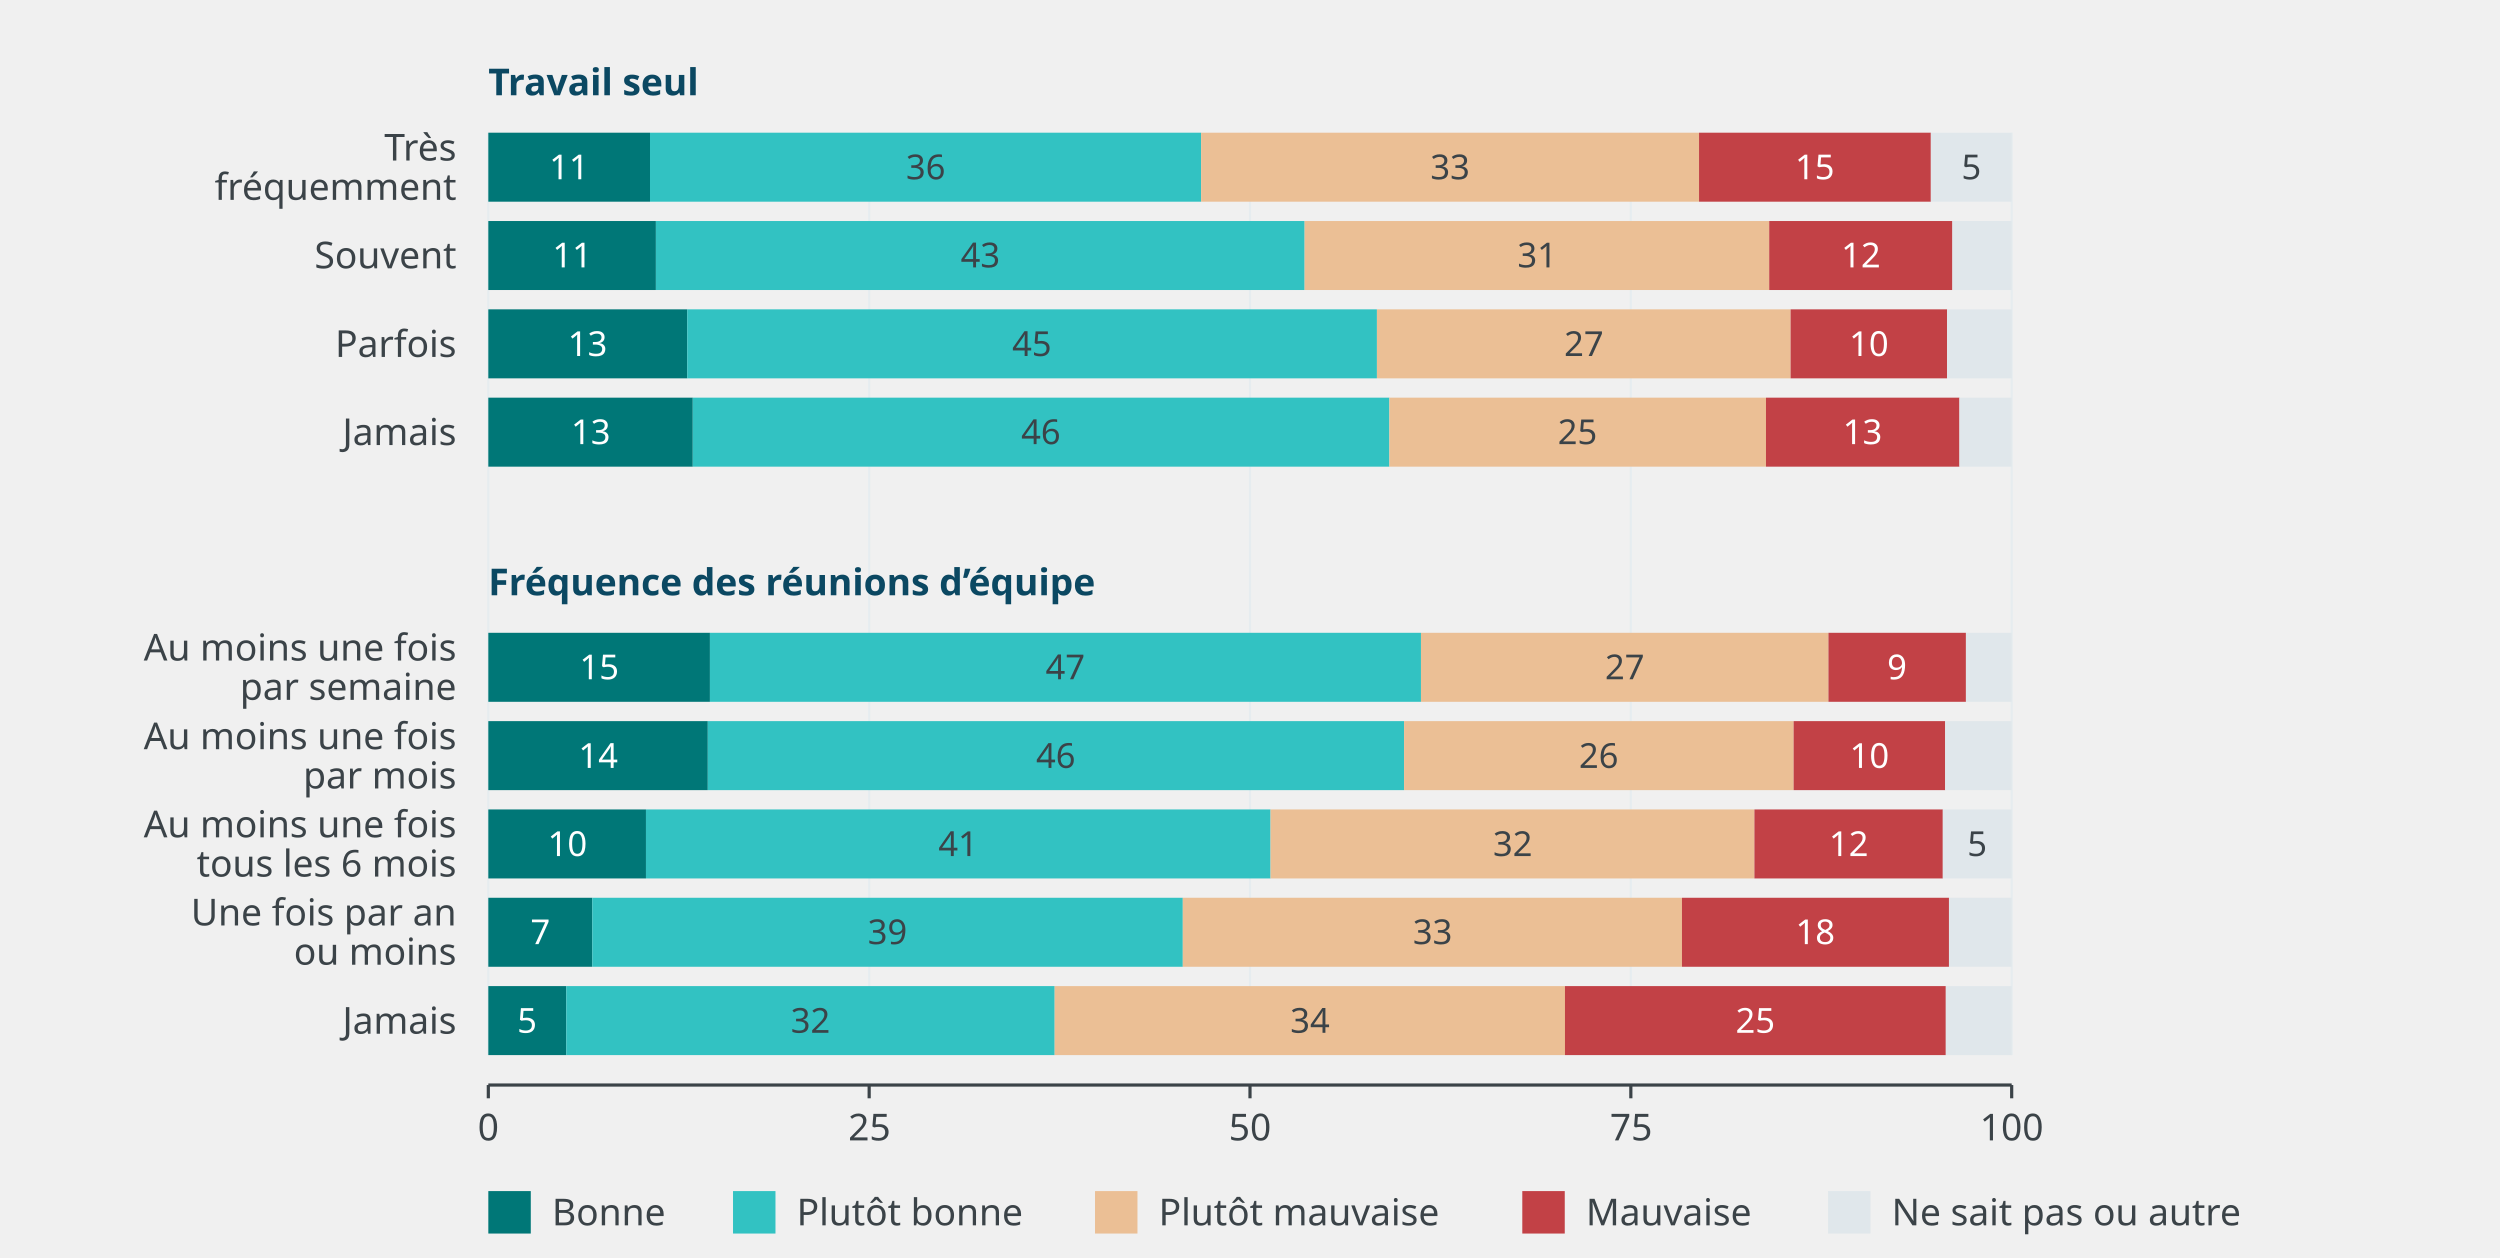
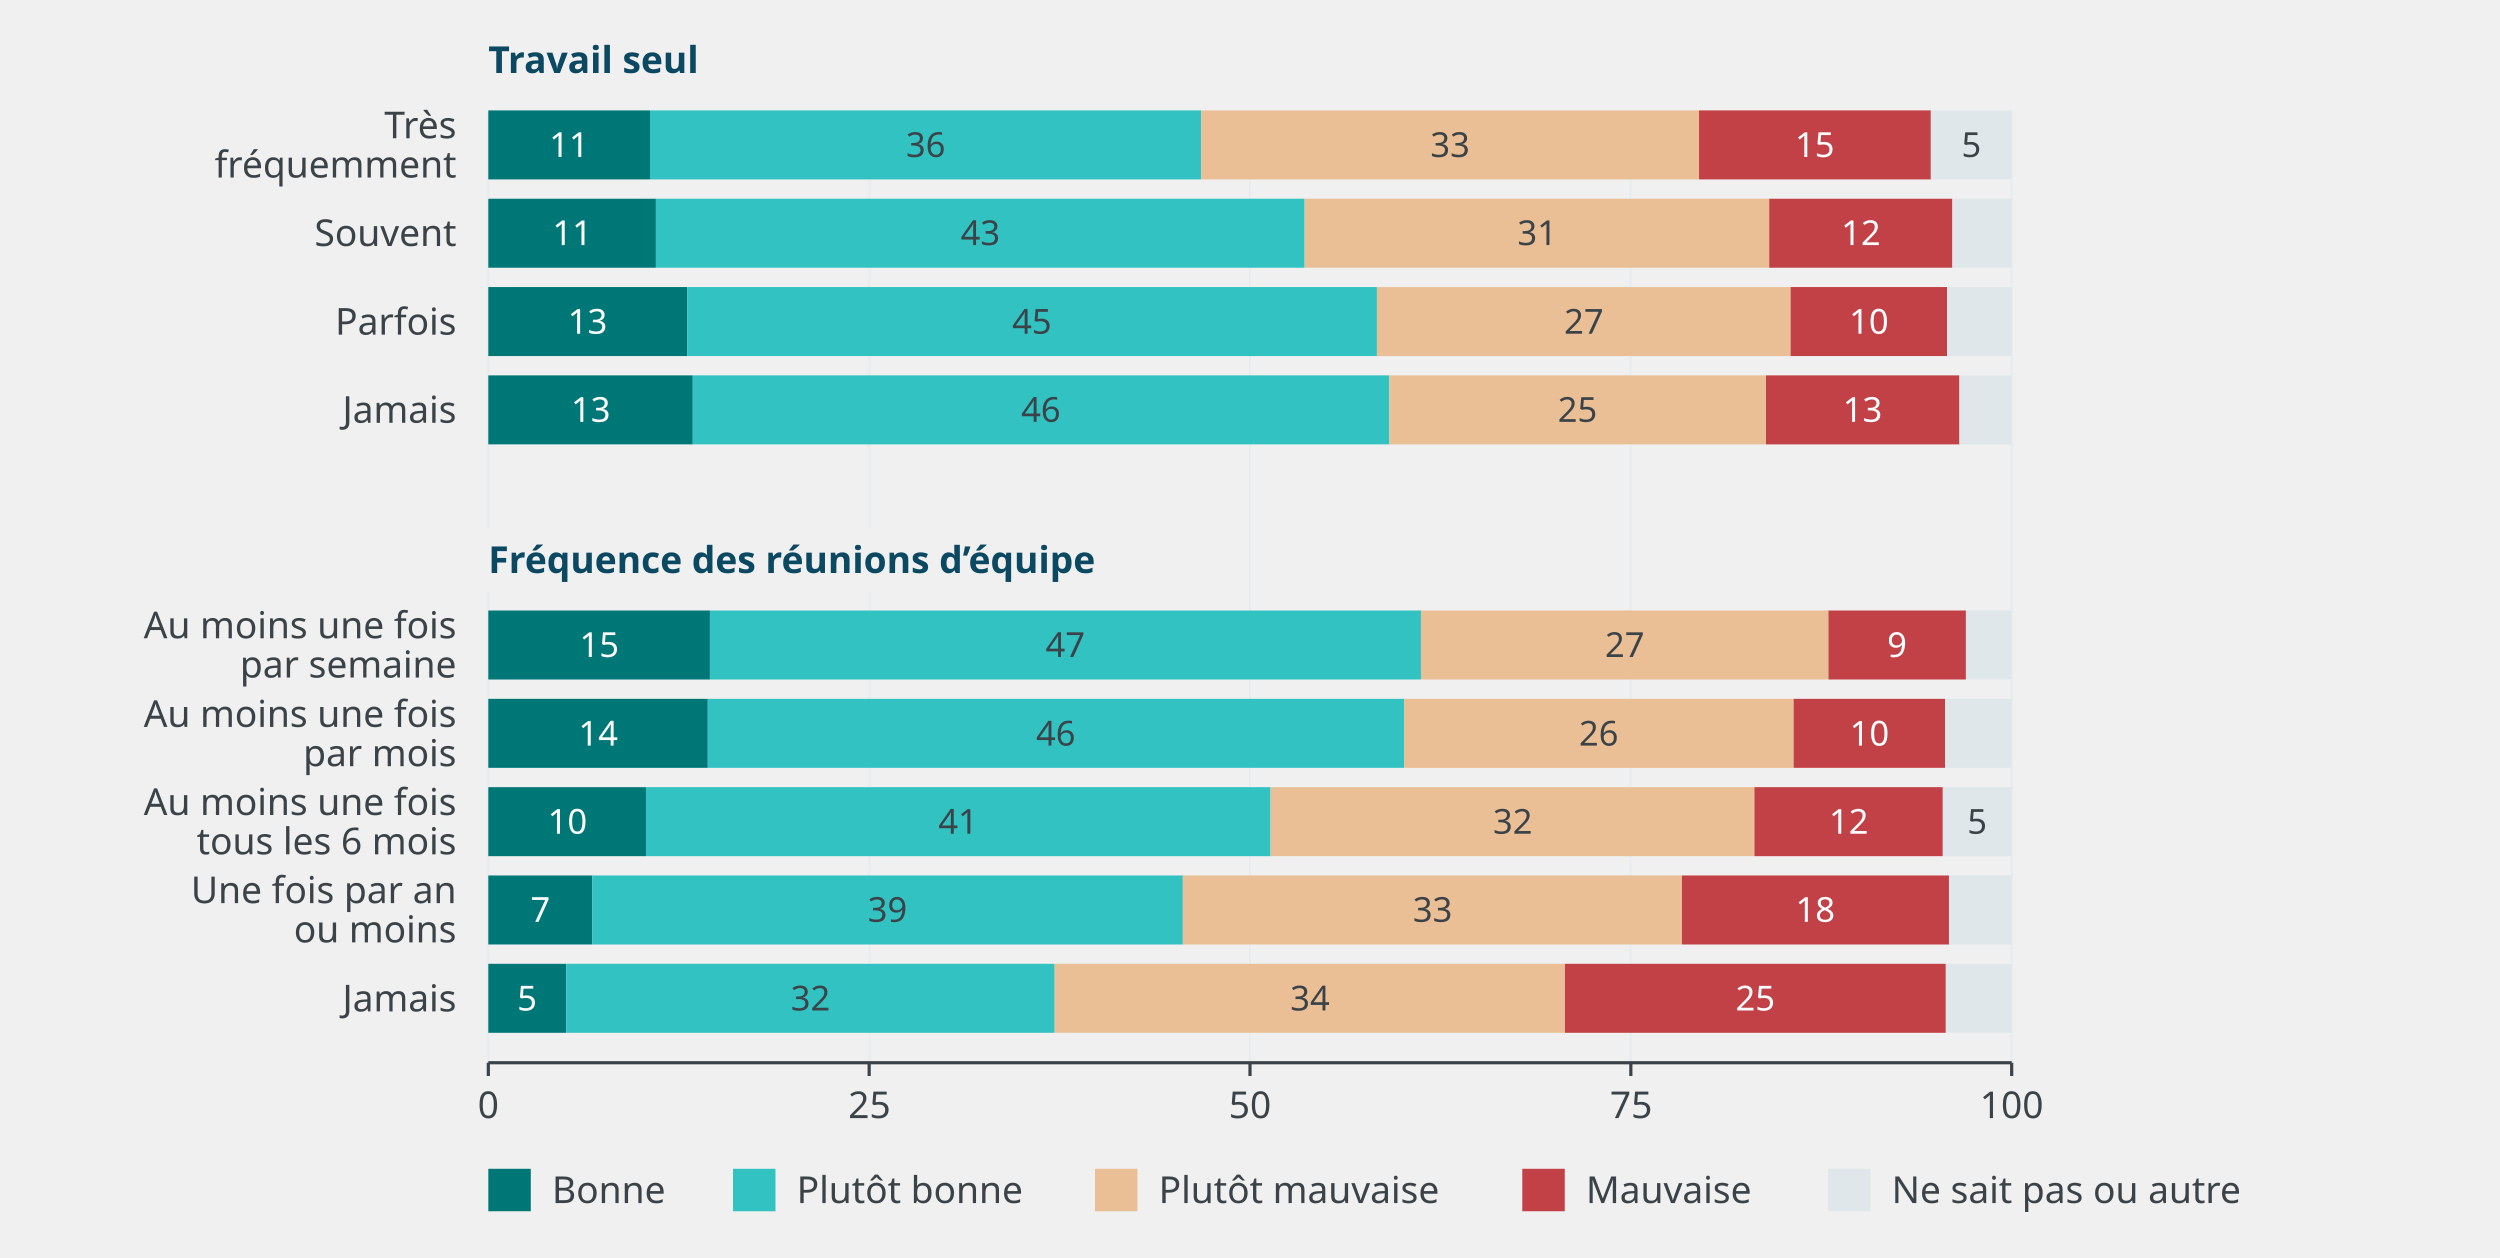
<svg xmlns="http://www.w3.org/2000/svg" width="471pt" height="237pt" viewBox="0 0 471 237" data-axe-x="92.0" data-fin-x="379.0">
-   <line x1="92" x2="92" y1="25.00" y2="198.78" stroke="#E6ECEF" stroke-width="0.4" />
-   <line x1="163.75" x2="163.75" y1="25.00" y2="198.78" stroke="#E6ECEF" stroke-width="0.4" />
-   <line x1="235.5" x2="235.5" y1="25.00" y2="198.78" stroke="#E6ECEF" stroke-width="0.4" />
-   <line x1="307.25" x2="307.25" y1="25.00" y2="198.78" stroke="#E6ECEF" stroke-width="0.4" />
-   <line x1="379" x2="379" y1="25.00" y2="198.78" stroke="#E6ECEF" stroke-width="0.4" />
-   <text x="92.0" y="15.5" dy="0.35em" text-anchor="start" font-family="Poppins-Bold, Poppins" font-weight="700" font-size="7" fill="#0B4862">Travail seul</text>
-   <rect x="92.00" y="25.00" width="30.46" height="13" fill="#007777" />
-   <text x="107.2" y="31.5" dy="0.35em" text-anchor="middle" font-family="Poppins-Regular, Poppins" font-size="6.5" fill="#FFFFFF">11</text>
-   <rect x="122.46" y="25.00" width="103.83" height="13" fill="#32C2C2" />
-   <text x="174.4" y="31.5" dy="0.35em" text-anchor="middle" font-family="Poppins-Regular, Poppins" font-size="6.5" fill="#3B4348">36</text>
-   <rect x="226.29" y="25.00" width="93.81" height="13" fill="#EBBF95" />
-   <text x="273.2" y="31.5" dy="0.35em" text-anchor="middle" font-family="Poppins-Regular, Poppins" font-size="6.5" fill="#3B4348">33</text>
-   <rect x="320.10" y="25.00" width="43.67" height="13" fill="#C24146" />
-   <text x="341.9" y="31.5" dy="0.35em" text-anchor="middle" font-family="Poppins-Regular, Poppins" font-size="6.5" fill="#FFFFFF">15</text>
-   <rect x="363.77" y="25.00" width="15.23" height="13" fill="#E0E7EB" />
-   <text x="371.4" y="31.5" dy="0.35em" text-anchor="middle" font-family="Poppins-Regular, Poppins" font-size="6.5" fill="#3B4348">5</text>
-   <text x="86.0" y="27.8" dy="0.35em" text-anchor="end" font-family="Poppins-Regular, Poppins" font-size="7" fill="#3B4348">Très</text>
-   <text x="86.0" y="35.2" dy="0.35em" text-anchor="end" font-family="Poppins-Regular, Poppins" font-size="7" fill="#3B4348">fréquemment</text>
-   <rect x="92.00" y="41.64" width="31.57" height="13" fill="#007777" />
-   <text x="107.8" y="48.1" dy="0.35em" text-anchor="middle" font-family="Poppins-Regular, Poppins" font-size="6.5" fill="#FFFFFF">11</text>
-   <rect x="123.57" y="41.64" width="122.22" height="13" fill="#32C2C2" />
-   <text x="184.7" y="48.1" dy="0.35em" text-anchor="middle" font-family="Poppins-Regular, Poppins" font-size="6.5" fill="#3B4348">43</text>
-   <rect x="245.79" y="41.64" width="87.54" height="13" fill="#EBBF95" />
-   <text x="289.6" y="48.1" dy="0.35em" text-anchor="middle" font-family="Poppins-Regular, Poppins" font-size="6.5" fill="#3B4348">31</text>
-   <rect x="333.32" y="41.64" width="34.51" height="13" fill="#C24146" />
-   <text x="350.6" y="48.1" dy="0.35em" text-anchor="middle" font-family="Poppins-Regular, Poppins" font-size="6.5" fill="#FFFFFF">12</text>
-   <rect x="367.83" y="41.64" width="11.17" height="13" fill="#E0E7EB" />
-   <text x="86.0" y="48.1" dy="0.35em" text-anchor="end" font-family="Poppins-Regular, Poppins" font-size="7" fill="#3B4348">Souvent</text>
-   <rect x="92.00" y="58.28" width="37.47" height="13" fill="#007777" />
-   <text x="110.7" y="64.8" dy="0.35em" text-anchor="middle" font-family="Poppins-Regular, Poppins" font-size="6.5" fill="#FFFFFF">13</text>
-   <rect x="129.47" y="58.28" width="129.94" height="13" fill="#32C2C2" />
-   <text x="194.4" y="64.8" dy="0.35em" text-anchor="middle" font-family="Poppins-Regular, Poppins" font-size="6.5" fill="#3B4348">45</text>
-   <rect x="259.42" y="58.28" width="77.93" height="13" fill="#EBBF95" />
-   <text x="298.4" y="64.8" dy="0.35em" text-anchor="middle" font-family="Poppins-Regular, Poppins" font-size="6.5" fill="#3B4348">27</text>
-   <rect x="337.35" y="58.28" width="29.48" height="13" fill="#C24146" />
-   <text x="352.1" y="64.8" dy="0.35em" text-anchor="middle" font-family="Poppins-Regular, Poppins" font-size="6.5" fill="#FFFFFF">10</text>
-   <rect x="366.84" y="58.28" width="12.17" height="13" fill="#E0E7EB" />
-   <text x="86.0" y="64.8" dy="0.35em" text-anchor="end" font-family="Poppins-Regular, Poppins" font-size="7" fill="#3B4348">Parfois</text>
-   <rect x="92.00" y="74.92" width="38.52" height="13" fill="#007777" />
-   <text x="111.3" y="81.4" dy="0.35em" text-anchor="middle" font-family="Poppins-Regular, Poppins" font-size="6.5" fill="#FFFFFF">13</text>
-   <rect x="130.52" y="74.92" width="131.24" height="13" fill="#32C2C2" />
-   <text x="196.1" y="81.4" dy="0.35em" text-anchor="middle" font-family="Poppins-Regular, Poppins" font-size="6.5" fill="#3B4348">46</text>
-   <rect x="261.76" y="74.92" width="70.95" height="13" fill="#EBBF95" />
-   <text x="297.2" y="81.4" dy="0.35em" text-anchor="middle" font-family="Poppins-Regular, Poppins" font-size="6.5" fill="#3B4348">25</text>
-   <rect x="332.71" y="74.92" width="36.45" height="13" fill="#C24146" />
-   <text x="350.9" y="81.4" dy="0.35em" text-anchor="middle" font-family="Poppins-Regular, Poppins" font-size="6.5" fill="#FFFFFF">13</text>
-   <rect x="369.16" y="74.92" width="9.84" height="13" fill="#E0E7EB" />
-   <text x="86.0" y="81.4" dy="0.35em" text-anchor="end" font-family="Poppins-Regular, Poppins" font-size="7" fill="#3B4348">Jamais</text>
-   <text x="92.0" y="109.7" dy="0.35em" text-anchor="start" font-family="Poppins-Bold, Poppins" font-weight="700" font-size="7" fill="#0B4862">Fréquence des réunions d’équipe</text>
-   <rect x="92.00" y="119.22" width="41.75" height="13" fill="#007777" />
-   <text x="112.9" y="125.7" dy="0.35em" text-anchor="middle" font-family="Poppins-Regular, Poppins" font-size="6.5" fill="#FFFFFF">15</text>
-   <rect x="133.75" y="119.22" width="133.96" height="13" fill="#32C2C2" />
-   <text x="200.7" y="125.7" dy="0.35em" text-anchor="middle" font-family="Poppins-Regular, Poppins" font-size="6.5" fill="#3B4348">47</text>
-   <rect x="267.71" y="119.22" width="76.78" height="13" fill="#EBBF95" />
-   <text x="306.1" y="125.7" dy="0.35em" text-anchor="middle" font-family="Poppins-Regular, Poppins" font-size="6.5" fill="#3B4348">27</text>
-   <rect x="344.48" y="119.22" width="25.90" height="13" fill="#C24146" />
-   <text x="357.4" y="125.7" dy="0.35em" text-anchor="middle" font-family="Poppins-Regular, Poppins" font-size="6.5" fill="#FFFFFF">9</text>
-   <rect x="370.38" y="119.22" width="8.62" height="13" fill="#E0E7EB" />
-   <text x="86.0" y="122.0" dy="0.35em" text-anchor="end" font-family="Poppins-Regular, Poppins" font-size="7" fill="#3B4348">Au moins une fois</text>
-   <text x="86.0" y="129.4" dy="0.35em" text-anchor="end" font-family="Poppins-Regular, Poppins" font-size="7" fill="#3B4348">par semaine</text>
-   <rect x="92.00" y="135.86" width="41.35" height="13" fill="#007777" />
-   <text x="112.7" y="142.4" dy="0.35em" text-anchor="middle" font-family="Poppins-Regular, Poppins" font-size="6.5" fill="#FFFFFF">14</text>
-   <rect x="133.35" y="135.86" width="131.19" height="13" fill="#32C2C2" />
-   <text x="198.9" y="142.4" dy="0.35em" text-anchor="middle" font-family="Poppins-Regular, Poppins" font-size="6.5" fill="#3B4348">46</text>
-   <rect x="264.53" y="135.86" width="73.39" height="13" fill="#EBBF95" />
-   <text x="301.2" y="142.4" dy="0.35em" text-anchor="middle" font-family="Poppins-Regular, Poppins" font-size="6.5" fill="#3B4348">26</text>
-   <rect x="337.92" y="135.86" width="28.55" height="13" fill="#C24146" />
-   <text x="352.2" y="142.4" dy="0.35em" text-anchor="middle" font-family="Poppins-Regular, Poppins" font-size="6.5" fill="#FFFFFF">10</text>
-   <rect x="366.47" y="135.86" width="12.53" height="13" fill="#E0E7EB" />
-   <text x="86.0" y="138.7" dy="0.35em" text-anchor="end" font-family="Poppins-Regular, Poppins" font-size="7" fill="#3B4348">Au moins une fois</text>
-   <text x="86.0" y="146.1" dy="0.35em" text-anchor="end" font-family="Poppins-Regular, Poppins" font-size="7" fill="#3B4348">par mois</text>
-   <rect x="92.00" y="152.50" width="29.70" height="13" fill="#007777" />
-   <text x="106.9" y="159.0" dy="0.35em" text-anchor="middle" font-family="Poppins-Regular, Poppins" font-size="6.5" fill="#FFFFFF">10</text>
-   <rect x="121.70" y="152.50" width="117.67" height="13" fill="#32C2C2" />
-   <text x="180.5" y="159.0" dy="0.35em" text-anchor="middle" font-family="Poppins-Regular, Poppins" font-size="6.5" fill="#3B4348">41</text>
-   <rect x="239.38" y="152.50" width="91.15" height="13" fill="#EBBF95" />
-   <text x="285.0" y="159.0" dy="0.35em" text-anchor="middle" font-family="Poppins-Regular, Poppins" font-size="6.5" fill="#3B4348">32</text>
-   <rect x="330.53" y="152.50" width="35.50" height="13" fill="#C24146" />
-   <text x="348.3" y="159.0" dy="0.35em" text-anchor="middle" font-family="Poppins-Regular, Poppins" font-size="6.5" fill="#FFFFFF">12</text>
-   <rect x="366.02" y="152.50" width="12.98" height="13" fill="#E0E7EB" />
-   <text x="372.5" y="159.0" dy="0.35em" text-anchor="middle" font-family="Poppins-Regular, Poppins" font-size="6.5" fill="#3B4348">5</text>
-   <text x="86.0" y="155.3" dy="0.35em" text-anchor="end" font-family="Poppins-Regular, Poppins" font-size="7" fill="#3B4348">Au moins une fois</text>
-   <text x="86.0" y="162.7" dy="0.35em" text-anchor="end" font-family="Poppins-Regular, Poppins" font-size="7" fill="#3B4348">tous les 6 mois</text>
-   <rect x="92.00" y="169.14" width="19.58" height="13" fill="#007777" />
-   <text x="101.8" y="175.6" dy="0.35em" text-anchor="middle" font-family="Poppins-Regular, Poppins" font-size="6.5" fill="#FFFFFF">7</text>
-   <rect x="111.58" y="169.14" width="111.26" height="13" fill="#32C2C2" />
-   <text x="167.2" y="175.6" dy="0.35em" text-anchor="middle" font-family="Poppins-Regular, Poppins" font-size="6.5" fill="#3B4348">39</text>
-   <rect x="222.84" y="169.14" width="94.04" height="13" fill="#EBBF95" />
-   <text x="269.9" y="175.6" dy="0.35em" text-anchor="middle" font-family="Poppins-Regular, Poppins" font-size="6.5" fill="#3B4348">33</text>
-   <rect x="316.88" y="169.14" width="50.31" height="13" fill="#C24146" />
-   <text x="342.0" y="175.6" dy="0.35em" text-anchor="middle" font-family="Poppins-Regular, Poppins" font-size="6.5" fill="#FFFFFF">18</text>
-   <rect x="367.18" y="169.14" width="11.82" height="13" fill="#E0E7EB" />
-   <text x="86.0" y="171.9" dy="0.35em" text-anchor="end" font-family="Poppins-Regular, Poppins" font-size="7" fill="#3B4348">Une fois par an</text>
-   <text x="86.0" y="179.3" dy="0.35em" text-anchor="end" font-family="Poppins-Regular, Poppins" font-size="7" fill="#3B4348">ou moins</text>
-   <rect x="92.00" y="185.78" width="14.68" height="13" fill="#007777" />
-   <text x="99.3" y="192.3" dy="0.35em" text-anchor="middle" font-family="Poppins-Regular, Poppins" font-size="6.5" fill="#FFFFFF">5</text>
-   <rect x="106.68" y="185.78" width="92.02" height="13" fill="#32C2C2" />
-   <text x="152.7" y="192.3" dy="0.35em" text-anchor="middle" font-family="Poppins-Regular, Poppins" font-size="6.5" fill="#3B4348">32</text>
-   <rect x="198.70" y="185.78" width="96.15" height="13" fill="#EBBF95" />
-   <text x="246.8" y="192.3" dy="0.35em" text-anchor="middle" font-family="Poppins-Regular, Poppins" font-size="6.5" fill="#3B4348">34</text>
-   <rect x="294.84" y="185.78" width="71.75" height="13" fill="#C24146" />
-   <text x="330.7" y="192.3" dy="0.35em" text-anchor="middle" font-family="Poppins-Regular, Poppins" font-size="6.5" fill="#FFFFFF">25</text>
-   <rect x="366.59" y="185.78" width="12.41" height="13" fill="#E0E7EB" />
-   <text x="86.0" y="192.3" dy="0.35em" text-anchor="end" font-family="Poppins-Regular, Poppins" font-size="7" fill="#3B4348">Jamais</text>
-   <line x1="92" x2="379" y1="204.42" y2="204.42" stroke="#3B4348" stroke-width="0.6" />
-   <line x1="92" x2="92" y1="204.42" y2="206.92" stroke="#3B4348" stroke-width="0.6" />
-   <text x="92.0" y="212.4" dy="0.35em" text-anchor="middle" font-family="Poppins-Regular, Poppins" font-size="7" fill="#3B4348">0</text>
-   <line x1="163.75" x2="163.75" y1="204.42" y2="206.92" stroke="#3B4348" stroke-width="0.6" />
-   <text x="163.8" y="212.4" dy="0.35em" text-anchor="middle" font-family="Poppins-Regular, Poppins" font-size="7" fill="#3B4348">25</text>
-   <line x1="235.5" x2="235.5" y1="204.42" y2="206.92" stroke="#3B4348" stroke-width="0.6" />
-   <text x="235.5" y="212.4" dy="0.35em" text-anchor="middle" font-family="Poppins-Regular, Poppins" font-size="7" fill="#3B4348">50</text>
-   <line x1="307.25" x2="307.25" y1="204.42" y2="206.92" stroke="#3B4348" stroke-width="0.6" />
-   <text x="307.3" y="212.4" dy="0.35em" text-anchor="middle" font-family="Poppins-Regular, Poppins" font-size="7" fill="#3B4348">75</text>
-   <line x1="379" x2="379" y1="204.42" y2="206.92" stroke="#3B4348" stroke-width="0.6" />
-   <text x="379.0" y="212.4" dy="0.35em" text-anchor="middle" font-family="Poppins-Regular, Poppins" font-size="7" fill="#3B4348">100</text>
-   <rect x="92.0" y="224.4" width="8" height="8" fill="#007777" />
-   <text x="104.0" y="228.4" dy="0.35em" text-anchor="start" font-family="Poppins-Regular, Poppins" font-size="7" fill="#3B4348">Bonne</text>
-   <rect x="138.1" y="224.4" width="8" height="8" fill="#32C2C2" />
-   <text x="150.1" y="228.4" dy="0.35em" text-anchor="start" font-family="Poppins-Regular, Poppins" font-size="7" fill="#3B4348">Plutôt bonne</text>
-   <rect x="206.3" y="224.4" width="8" height="8" fill="#EBBF95" />
-   <text x="218.3" y="228.4" dy="0.35em" text-anchor="start" font-family="Poppins-Regular, Poppins" font-size="7" fill="#3B4348">Plutôt mauvaise</text>
-   <rect x="286.8" y="224.4" width="8" height="8" fill="#C24146" />
-   <text x="298.8" y="228.4" dy="0.35em" text-anchor="start" font-family="Poppins-Regular, Poppins" font-size="7" fill="#3B4348">Mauvaise</text>
-   <rect x="344.4" y="224.4" width="8" height="8" fill="#E0E7EB" />
-   <text x="356.4" y="228.4" dy="0.35em" text-anchor="start" font-family="Poppins-Regular, Poppins" font-size="7" fill="#3B4348">Ne sait pas ou autre</text>
+   <g transform="translate(0,-4.2)">
+     <line x1="92" x2="92" y1="25.00" y2="103.72" stroke="#E6ECEF" stroke-width="0.4" />
+     <line x1="92" x2="92" y1="115.72" y2="204.42" stroke="#E6ECEF" stroke-width="0.4" />
+     <line x1="163.75" x2="163.75" y1="25.00" y2="103.72" stroke="#E6ECEF" stroke-width="0.4" />
+     <line x1="163.75" x2="163.75" y1="115.72" y2="204.42" stroke="#E6ECEF" stroke-width="0.4" />
+     <line x1="235.5" x2="235.5" y1="25.00" y2="204.42" stroke="#E6ECEF" stroke-width="0.4" />
+     <line x1="307.25" x2="307.25" y1="25.00" y2="204.42" stroke="#E6ECEF" stroke-width="0.4" />
+     <line x1="379" x2="379" y1="25.00" y2="204.42" stroke="#E6ECEF" stroke-width="0.4" />
+     <text x="92.0" y="15.5" dy="0.35em" text-anchor="start" font-family="Poppins-Bold, Poppins" font-weight="700" font-size="7" fill="#0B4862">Travail seul</text>
+     <rect x="92.00" y="25.00" width="30.46" height="13" fill="#007777" />
+     <text x="107.2" y="31.5" dy="0.35em" text-anchor="middle" font-family="Poppins-Regular, Poppins" font-size="6.5" fill="#FFFFFF">11</text>
+     <rect x="122.46" y="25.00" width="103.83" height="13" fill="#32C2C2" />
+     <text x="174.4" y="31.5" dy="0.35em" text-anchor="middle" font-family="Poppins-Regular, Poppins" font-size="6.5" fill="#3B4348">36</text>
+     <rect x="226.29" y="25.00" width="93.81" height="13" fill="#EBBF95" />
+     <text x="273.2" y="31.5" dy="0.35em" text-anchor="middle" font-family="Poppins-Regular, Poppins" font-size="6.5" fill="#3B4348">33</text>
+     <rect x="320.10" y="25.00" width="43.67" height="13" fill="#C24146" />
+     <text x="341.9" y="31.5" dy="0.35em" text-anchor="middle" font-family="Poppins-Regular, Poppins" font-size="6.5" fill="#FFFFFF">15</text>
+     <rect x="363.77" y="25.00" width="15.23" height="13" fill="#E0E7EB" />
+     <text x="371.4" y="31.5" dy="0.35em" text-anchor="middle" font-family="Poppins-Regular, Poppins" font-size="6.5" fill="#3B4348">5</text>
+     <text x="86.0" y="27.8" dy="0.35em" text-anchor="end" font-family="Poppins-Regular, Poppins" font-size="7" fill="#3B4348">Très</text>
+     <text x="86.0" y="35.2" dy="0.35em" text-anchor="end" font-family="Poppins-Regular, Poppins" font-size="7" fill="#3B4348">fréquemment</text>
+     <rect x="92.00" y="41.64" width="31.57" height="13" fill="#007777" />
+     <text x="107.8" y="48.1" dy="0.35em" text-anchor="middle" font-family="Poppins-Regular, Poppins" font-size="6.5" fill="#FFFFFF">11</text>
+     <rect x="123.57" y="41.64" width="122.22" height="13" fill="#32C2C2" />
+     <text x="184.7" y="48.1" dy="0.35em" text-anchor="middle" font-family="Poppins-Regular, Poppins" font-size="6.5" fill="#3B4348">43</text>
+     <rect x="245.79" y="41.64" width="87.54" height="13" fill="#EBBF95" />
+     <text x="289.6" y="48.1" dy="0.35em" text-anchor="middle" font-family="Poppins-Regular, Poppins" font-size="6.5" fill="#3B4348">31</text>
+     <rect x="333.32" y="41.64" width="34.51" height="13" fill="#C24146" />
+     <text x="350.6" y="48.1" dy="0.35em" text-anchor="middle" font-family="Poppins-Regular, Poppins" font-size="6.5" fill="#FFFFFF">12</text>
+     <rect x="367.83" y="41.64" width="11.17" height="13" fill="#E0E7EB" />
+     <text x="86.0" y="48.1" dy="0.35em" text-anchor="end" font-family="Poppins-Regular, Poppins" font-size="7" fill="#3B4348">Souvent</text>
+     <rect x="92.00" y="58.28" width="37.47" height="13" fill="#007777" />
+     <text x="110.7" y="64.8" dy="0.35em" text-anchor="middle" font-family="Poppins-Regular, Poppins" font-size="6.5" fill="#FFFFFF">13</text>
+     <rect x="129.47" y="58.28" width="129.94" height="13" fill="#32C2C2" />
+     <text x="194.4" y="64.8" dy="0.35em" text-anchor="middle" font-family="Poppins-Regular, Poppins" font-size="6.5" fill="#3B4348">45</text>
+     <rect x="259.42" y="58.28" width="77.93" height="13" fill="#EBBF95" />
+     <text x="298.4" y="64.8" dy="0.35em" text-anchor="middle" font-family="Poppins-Regular, Poppins" font-size="6.5" fill="#3B4348">27</text>
+     <rect x="337.35" y="58.28" width="29.48" height="13" fill="#C24146" />
+     <text x="352.1" y="64.8" dy="0.35em" text-anchor="middle" font-family="Poppins-Regular, Poppins" font-size="6.5" fill="#FFFFFF">10</text>
+     <rect x="366.84" y="58.28" width="12.17" height="13" fill="#E0E7EB" />
+     <text x="86.0" y="64.8" dy="0.35em" text-anchor="end" font-family="Poppins-Regular, Poppins" font-size="7" fill="#3B4348">Parfois</text>
+     <rect x="92.00" y="74.92" width="38.52" height="13" fill="#007777" />
+     <text x="111.3" y="81.4" dy="0.35em" text-anchor="middle" font-family="Poppins-Regular, Poppins" font-size="6.5" fill="#FFFFFF">13</text>
+     <rect x="130.52" y="74.92" width="131.24" height="13" fill="#32C2C2" />
+     <text x="196.1" y="81.4" dy="0.35em" text-anchor="middle" font-family="Poppins-Regular, Poppins" font-size="6.5" fill="#3B4348">46</text>
+     <rect x="261.76" y="74.92" width="70.95" height="13" fill="#EBBF95" />
+     <text x="297.2" y="81.4" dy="0.35em" text-anchor="middle" font-family="Poppins-Regular, Poppins" font-size="6.5" fill="#3B4348">25</text>
+     <rect x="332.71" y="74.92" width="36.45" height="13" fill="#C24146" />
+     <text x="350.9" y="81.4" dy="0.35em" text-anchor="middle" font-family="Poppins-Regular, Poppins" font-size="6.5" fill="#FFFFFF">13</text>
+     <rect x="369.16" y="74.92" width="9.84" height="13" fill="#E0E7EB" />
+     <text x="86.0" y="81.4" dy="0.35em" text-anchor="end" font-family="Poppins-Regular, Poppins" font-size="7" fill="#3B4348">Jamais</text>
+     <text x="92.0" y="109.7" dy="0.35em" text-anchor="start" font-family="Poppins-Bold, Poppins" font-weight="700" font-size="7" fill="#0B4862">Fréquence des réunions d’équipe</text>
+     <rect x="92.00" y="119.22" width="41.75" height="13" fill="#007777" />
+     <text x="112.9" y="125.7" dy="0.35em" text-anchor="middle" font-family="Poppins-Regular, Poppins" font-size="6.5" fill="#FFFFFF">15</text>
+     <rect x="133.75" y="119.22" width="133.96" height="13" fill="#32C2C2" />
+     <text x="200.7" y="125.7" dy="0.35em" text-anchor="middle" font-family="Poppins-Regular, Poppins" font-size="6.5" fill="#3B4348">47</text>
+     <rect x="267.71" y="119.22" width="76.78" height="13" fill="#EBBF95" />
+     <text x="306.1" y="125.7" dy="0.35em" text-anchor="middle" font-family="Poppins-Regular, Poppins" font-size="6.5" fill="#3B4348">27</text>
+     <rect x="344.48" y="119.22" width="25.90" height="13" fill="#C24146" />
+     <text x="357.4" y="125.7" dy="0.35em" text-anchor="middle" font-family="Poppins-Regular, Poppins" font-size="6.5" fill="#FFFFFF">9</text>
+     <rect x="370.38" y="119.22" width="8.62" height="13" fill="#E0E7EB" />
+     <text x="86.0" y="122.0" dy="0.35em" text-anchor="end" font-family="Poppins-Regular, Poppins" font-size="7" fill="#3B4348">Au moins une fois</text>
+     <text x="86.0" y="129.4" dy="0.35em" text-anchor="end" font-family="Poppins-Regular, Poppins" font-size="7" fill="#3B4348">par semaine</text>
+     <rect x="92.00" y="135.86" width="41.35" height="13" fill="#007777" />
+     <text x="112.7" y="142.4" dy="0.35em" text-anchor="middle" font-family="Poppins-Regular, Poppins" font-size="6.5" fill="#FFFFFF">14</text>
+     <rect x="133.35" y="135.86" width="131.19" height="13" fill="#32C2C2" />
+     <text x="198.9" y="142.4" dy="0.35em" text-anchor="middle" font-family="Poppins-Regular, Poppins" font-size="6.5" fill="#3B4348">46</text>
+     <rect x="264.53" y="135.86" width="73.39" height="13" fill="#EBBF95" />
+     <text x="301.2" y="142.4" dy="0.35em" text-anchor="middle" font-family="Poppins-Regular, Poppins" font-size="6.5" fill="#3B4348">26</text>
+     <rect x="337.92" y="135.86" width="28.55" height="13" fill="#C24146" />
+     <text x="352.2" y="142.4" dy="0.35em" text-anchor="middle" font-family="Poppins-Regular, Poppins" font-size="6.5" fill="#FFFFFF">10</text>
+     <rect x="366.47" y="135.86" width="12.53" height="13" fill="#E0E7EB" />
+     <text x="86.0" y="138.7" dy="0.35em" text-anchor="end" font-family="Poppins-Regular, Poppins" font-size="7" fill="#3B4348">Au moins une fois</text>
+     <text x="86.0" y="146.1" dy="0.35em" text-anchor="end" font-family="Poppins-Regular, Poppins" font-size="7" fill="#3B4348">par mois</text>
+     <rect x="92.00" y="152.50" width="29.70" height="13" fill="#007777" />
+     <text x="106.9" y="159.0" dy="0.35em" text-anchor="middle" font-family="Poppins-Regular, Poppins" font-size="6.5" fill="#FFFFFF">10</text>
+     <rect x="121.70" y="152.50" width="117.67" height="13" fill="#32C2C2" />
+     <text x="180.5" y="159.0" dy="0.35em" text-anchor="middle" font-family="Poppins-Regular, Poppins" font-size="6.5" fill="#3B4348">41</text>
+     <rect x="239.38" y="152.50" width="91.15" height="13" fill="#EBBF95" />
+     <text x="285.0" y="159.0" dy="0.35em" text-anchor="middle" font-family="Poppins-Regular, Poppins" font-size="6.5" fill="#3B4348">32</text>
+     <rect x="330.53" y="152.50" width="35.50" height="13" fill="#C24146" />
+     <text x="348.3" y="159.0" dy="0.35em" text-anchor="middle" font-family="Poppins-Regular, Poppins" font-size="6.5" fill="#FFFFFF">12</text>
+     <rect x="366.02" y="152.50" width="12.98" height="13" fill="#E0E7EB" />
+     <text x="372.5" y="159.0" dy="0.35em" text-anchor="middle" font-family="Poppins-Regular, Poppins" font-size="6.5" fill="#3B4348">5</text>
+     <text x="86.0" y="155.3" dy="0.35em" text-anchor="end" font-family="Poppins-Regular, Poppins" font-size="7" fill="#3B4348">Au moins une fois</text>
+     <text x="86.0" y="162.7" dy="0.35em" text-anchor="end" font-family="Poppins-Regular, Poppins" font-size="7" fill="#3B4348">tous les 6 mois</text>
+     <rect x="92.00" y="169.14" width="19.58" height="13" fill="#007777" />
+     <text x="101.8" y="175.6" dy="0.35em" text-anchor="middle" font-family="Poppins-Regular, Poppins" font-size="6.5" fill="#FFFFFF">7</text>
+     <rect x="111.58" y="169.14" width="111.26" height="13" fill="#32C2C2" />
+     <text x="167.2" y="175.6" dy="0.35em" text-anchor="middle" font-family="Poppins-Regular, Poppins" font-size="6.5" fill="#3B4348">39</text>
+     <rect x="222.84" y="169.14" width="94.04" height="13" fill="#EBBF95" />
+     <text x="269.9" y="175.6" dy="0.35em" text-anchor="middle" font-family="Poppins-Regular, Poppins" font-size="6.5" fill="#3B4348">33</text>
+     <rect x="316.88" y="169.14" width="50.31" height="13" fill="#C24146" />
+     <text x="342.0" y="175.6" dy="0.35em" text-anchor="middle" font-family="Poppins-Regular, Poppins" font-size="6.5" fill="#FFFFFF">18</text>
+     <rect x="367.18" y="169.14" width="11.82" height="13" fill="#E0E7EB" />
+     <text x="86.0" y="171.9" dy="0.35em" text-anchor="end" font-family="Poppins-Regular, Poppins" font-size="7" fill="#3B4348">Une fois par an</text>
+     <text x="86.0" y="179.3" dy="0.35em" text-anchor="end" font-family="Poppins-Regular, Poppins" font-size="7" fill="#3B4348">ou moins</text>
+     <rect x="92.00" y="185.78" width="14.68" height="13" fill="#007777" />
+     <text x="99.3" y="192.3" dy="0.35em" text-anchor="middle" font-family="Poppins-Regular, Poppins" font-size="6.5" fill="#FFFFFF">5</text>
+     <rect x="106.68" y="185.78" width="92.02" height="13" fill="#32C2C2" />
+     <text x="152.7" y="192.3" dy="0.35em" text-anchor="middle" font-family="Poppins-Regular, Poppins" font-size="6.5" fill="#3B4348">32</text>
+     <rect x="198.70" y="185.78" width="96.15" height="13" fill="#EBBF95" />
+     <text x="246.8" y="192.3" dy="0.35em" text-anchor="middle" font-family="Poppins-Regular, Poppins" font-size="6.5" fill="#3B4348">34</text>
+     <rect x="294.84" y="185.78" width="71.75" height="13" fill="#C24146" />
+     <text x="330.7" y="192.3" dy="0.35em" text-anchor="middle" font-family="Poppins-Regular, Poppins" font-size="6.5" fill="#FFFFFF">25</text>
+     <rect x="366.59" y="185.78" width="12.41" height="13" fill="#E0E7EB" />
+     <text x="86.0" y="192.3" dy="0.35em" text-anchor="end" font-family="Poppins-Regular, Poppins" font-size="7" fill="#3B4348">Jamais</text>
+     <line x1="92" x2="379" y1="204.42" y2="204.42" stroke="#3B4348" stroke-width="0.6" />
+     <line x1="92" x2="92" y1="204.42" y2="206.92" stroke="#3B4348" stroke-width="0.6" />
+     <text x="92.0" y="212.4" dy="0.35em" text-anchor="middle" font-family="Poppins-Regular, Poppins" font-size="7" fill="#3B4348">0</text>
+     <line x1="163.75" x2="163.75" y1="204.42" y2="206.92" stroke="#3B4348" stroke-width="0.6" />
+     <text x="163.8" y="212.4" dy="0.35em" text-anchor="middle" font-family="Poppins-Regular, Poppins" font-size="7" fill="#3B4348">25</text>
+     <line x1="235.5" x2="235.5" y1="204.42" y2="206.92" stroke="#3B4348" stroke-width="0.6" />
+     <text x="235.5" y="212.4" dy="0.35em" text-anchor="middle" font-family="Poppins-Regular, Poppins" font-size="7" fill="#3B4348">50</text>
+     <line x1="307.25" x2="307.25" y1="204.42" y2="206.92" stroke="#3B4348" stroke-width="0.6" />
+     <text x="307.3" y="212.4" dy="0.35em" text-anchor="middle" font-family="Poppins-Regular, Poppins" font-size="7" fill="#3B4348">75</text>
+     <line x1="379" x2="379" y1="204.42" y2="206.92" stroke="#3B4348" stroke-width="0.6" />
+     <text x="379.0" y="212.4" dy="0.35em" text-anchor="middle" font-family="Poppins-Regular, Poppins" font-size="7" fill="#3B4348">100</text>
+     <rect x="92.0" y="224.4" width="8" height="8" fill="#007777" />
+     <text x="104.0" y="228.4" dy="0.35em" text-anchor="start" font-family="Poppins-Regular, Poppins" font-size="7" fill="#3B4348">Bonne</text>
+     <rect x="138.1" y="224.4" width="8" height="8" fill="#32C2C2" />
+     <text x="150.1" y="228.4" dy="0.35em" text-anchor="start" font-family="Poppins-Regular, Poppins" font-size="7" fill="#3B4348">Plutôt bonne</text>
+     <rect x="206.3" y="224.4" width="8" height="8" fill="#EBBF95" />
+     <text x="218.3" y="228.4" dy="0.35em" text-anchor="start" font-family="Poppins-Regular, Poppins" font-size="7" fill="#3B4348">Plutôt mauvaise</text>
+     <rect x="286.8" y="224.4" width="8" height="8" fill="#C24146" />
+     <text x="298.8" y="228.4" dy="0.35em" text-anchor="start" font-family="Poppins-Regular, Poppins" font-size="7" fill="#3B4348">Mauvaise</text>
+     <rect x="344.4" y="224.4" width="8" height="8" fill="#E0E7EB" />
+     <text x="356.4" y="228.4" dy="0.35em" text-anchor="start" font-family="Poppins-Regular, Poppins" font-size="7" fill="#3B4348">Ne sait pas ou autre</text>
+   </g>
</svg>
